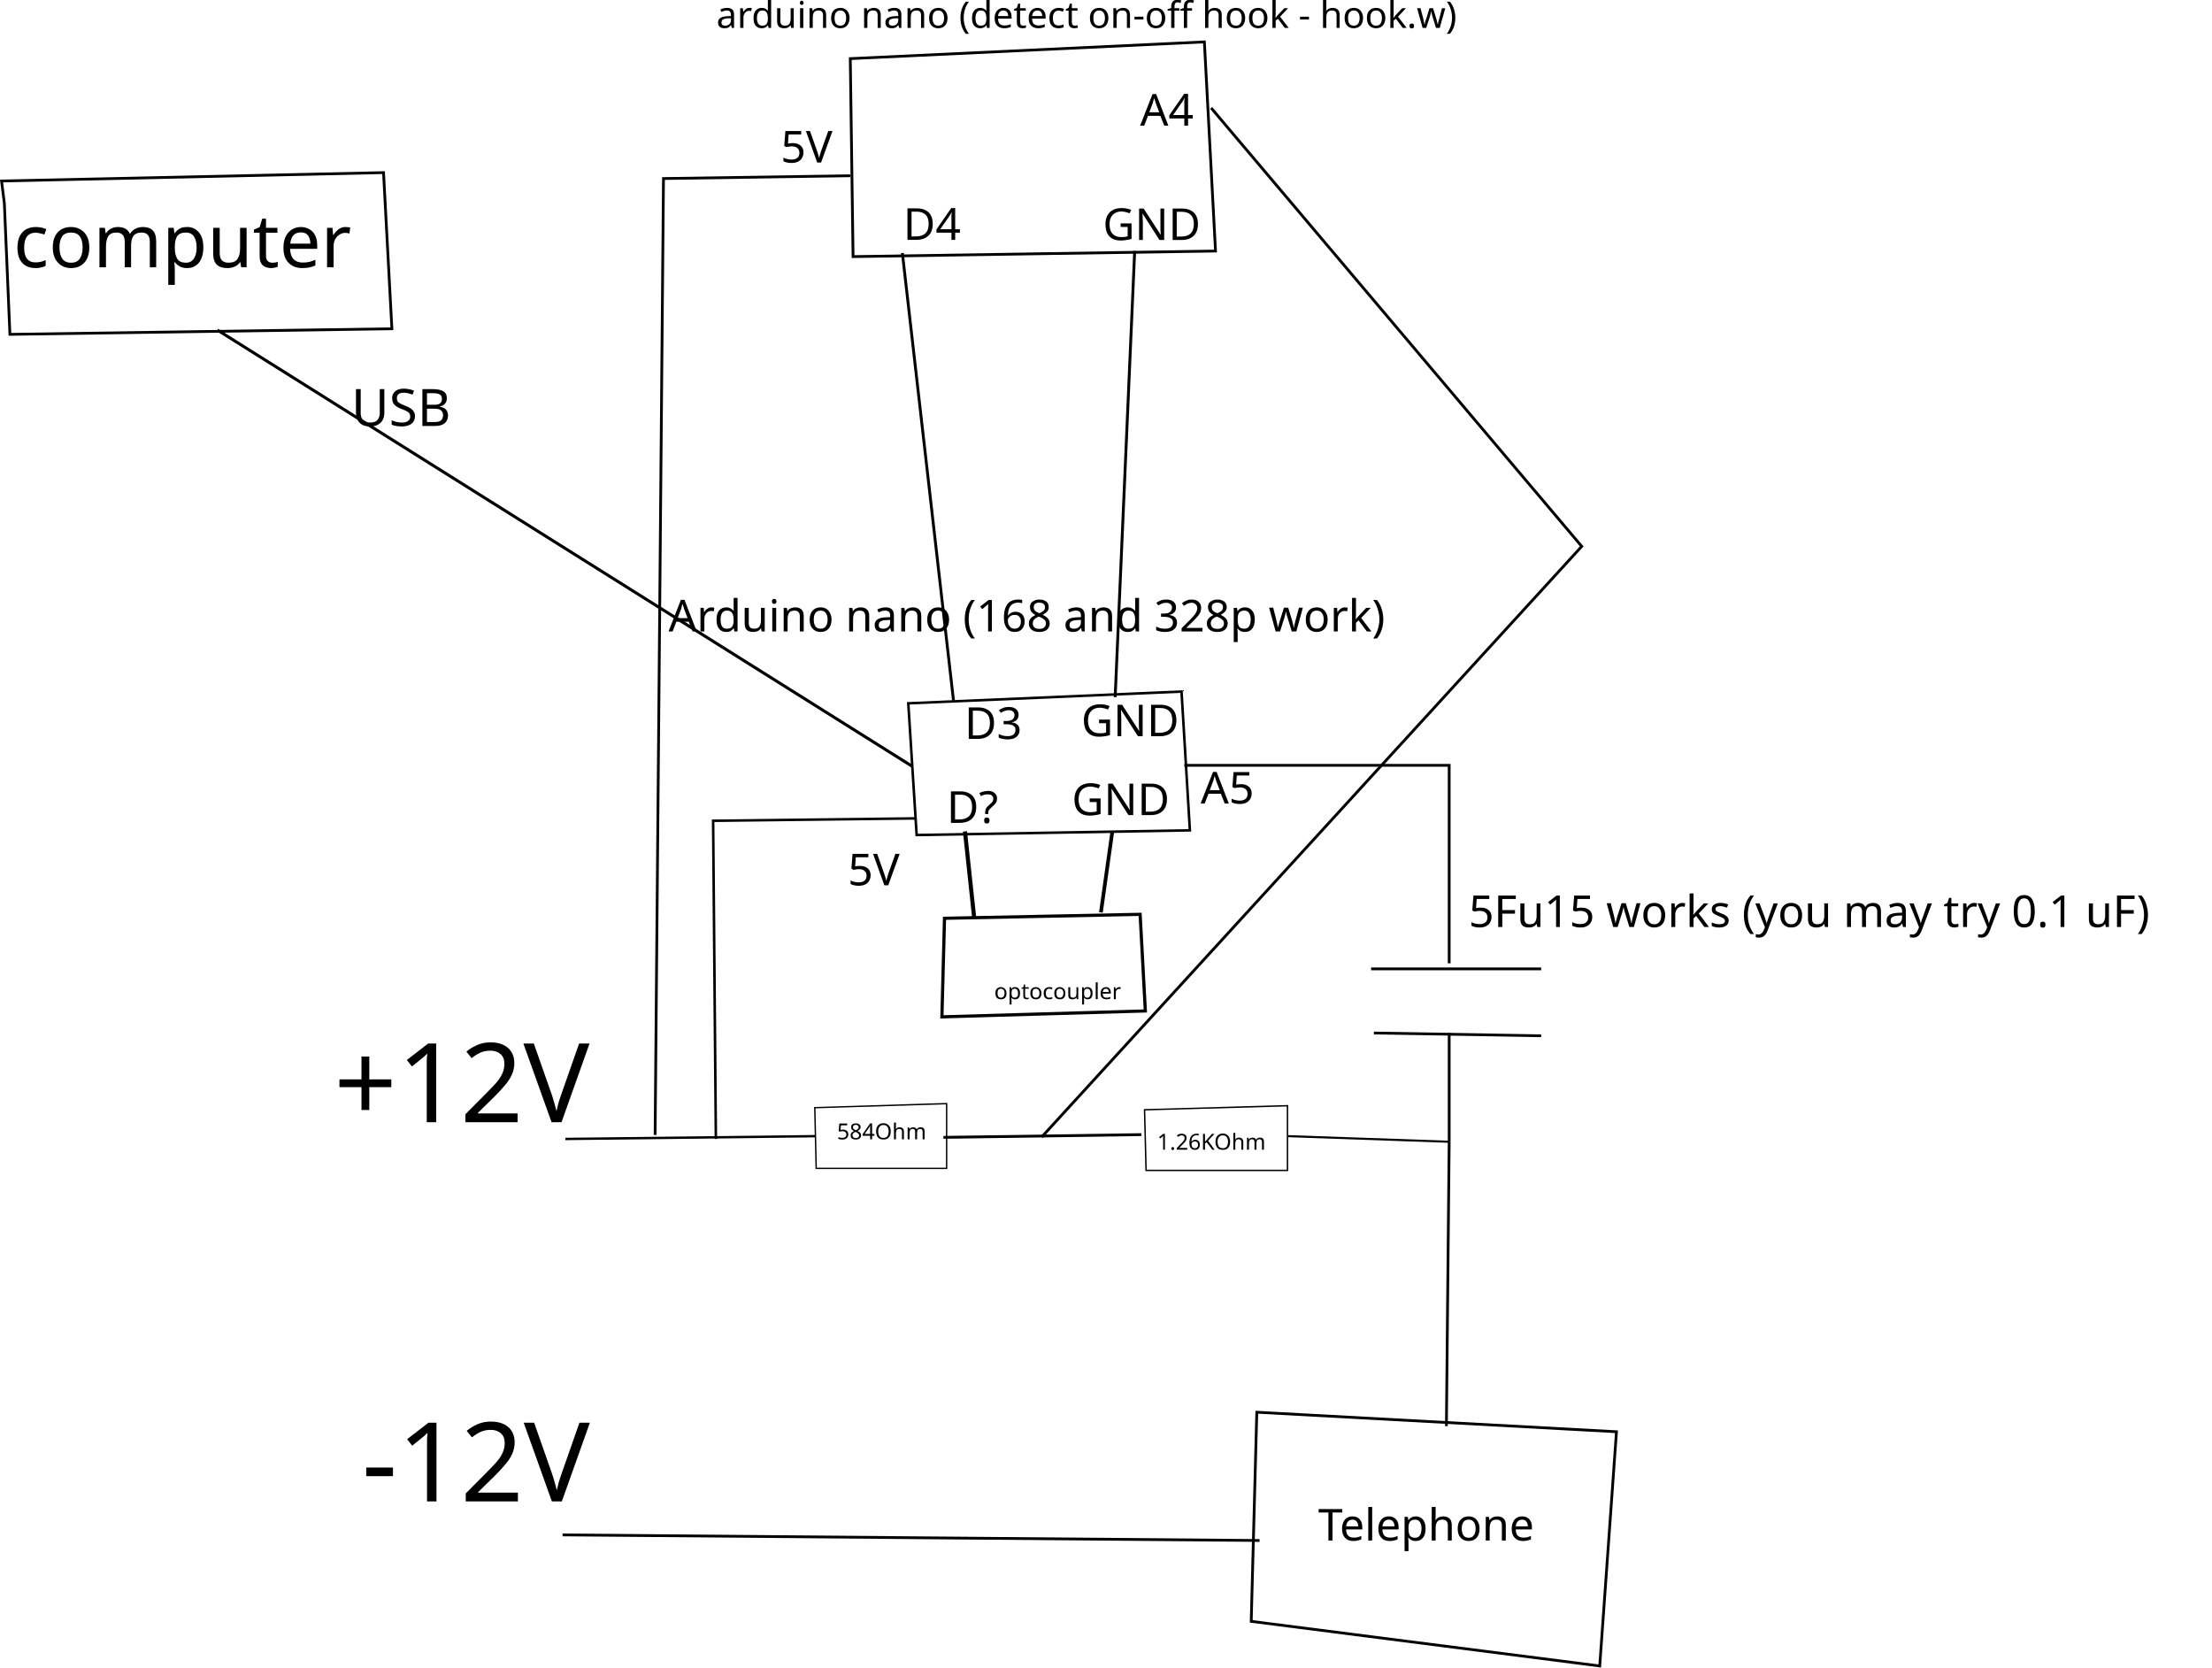
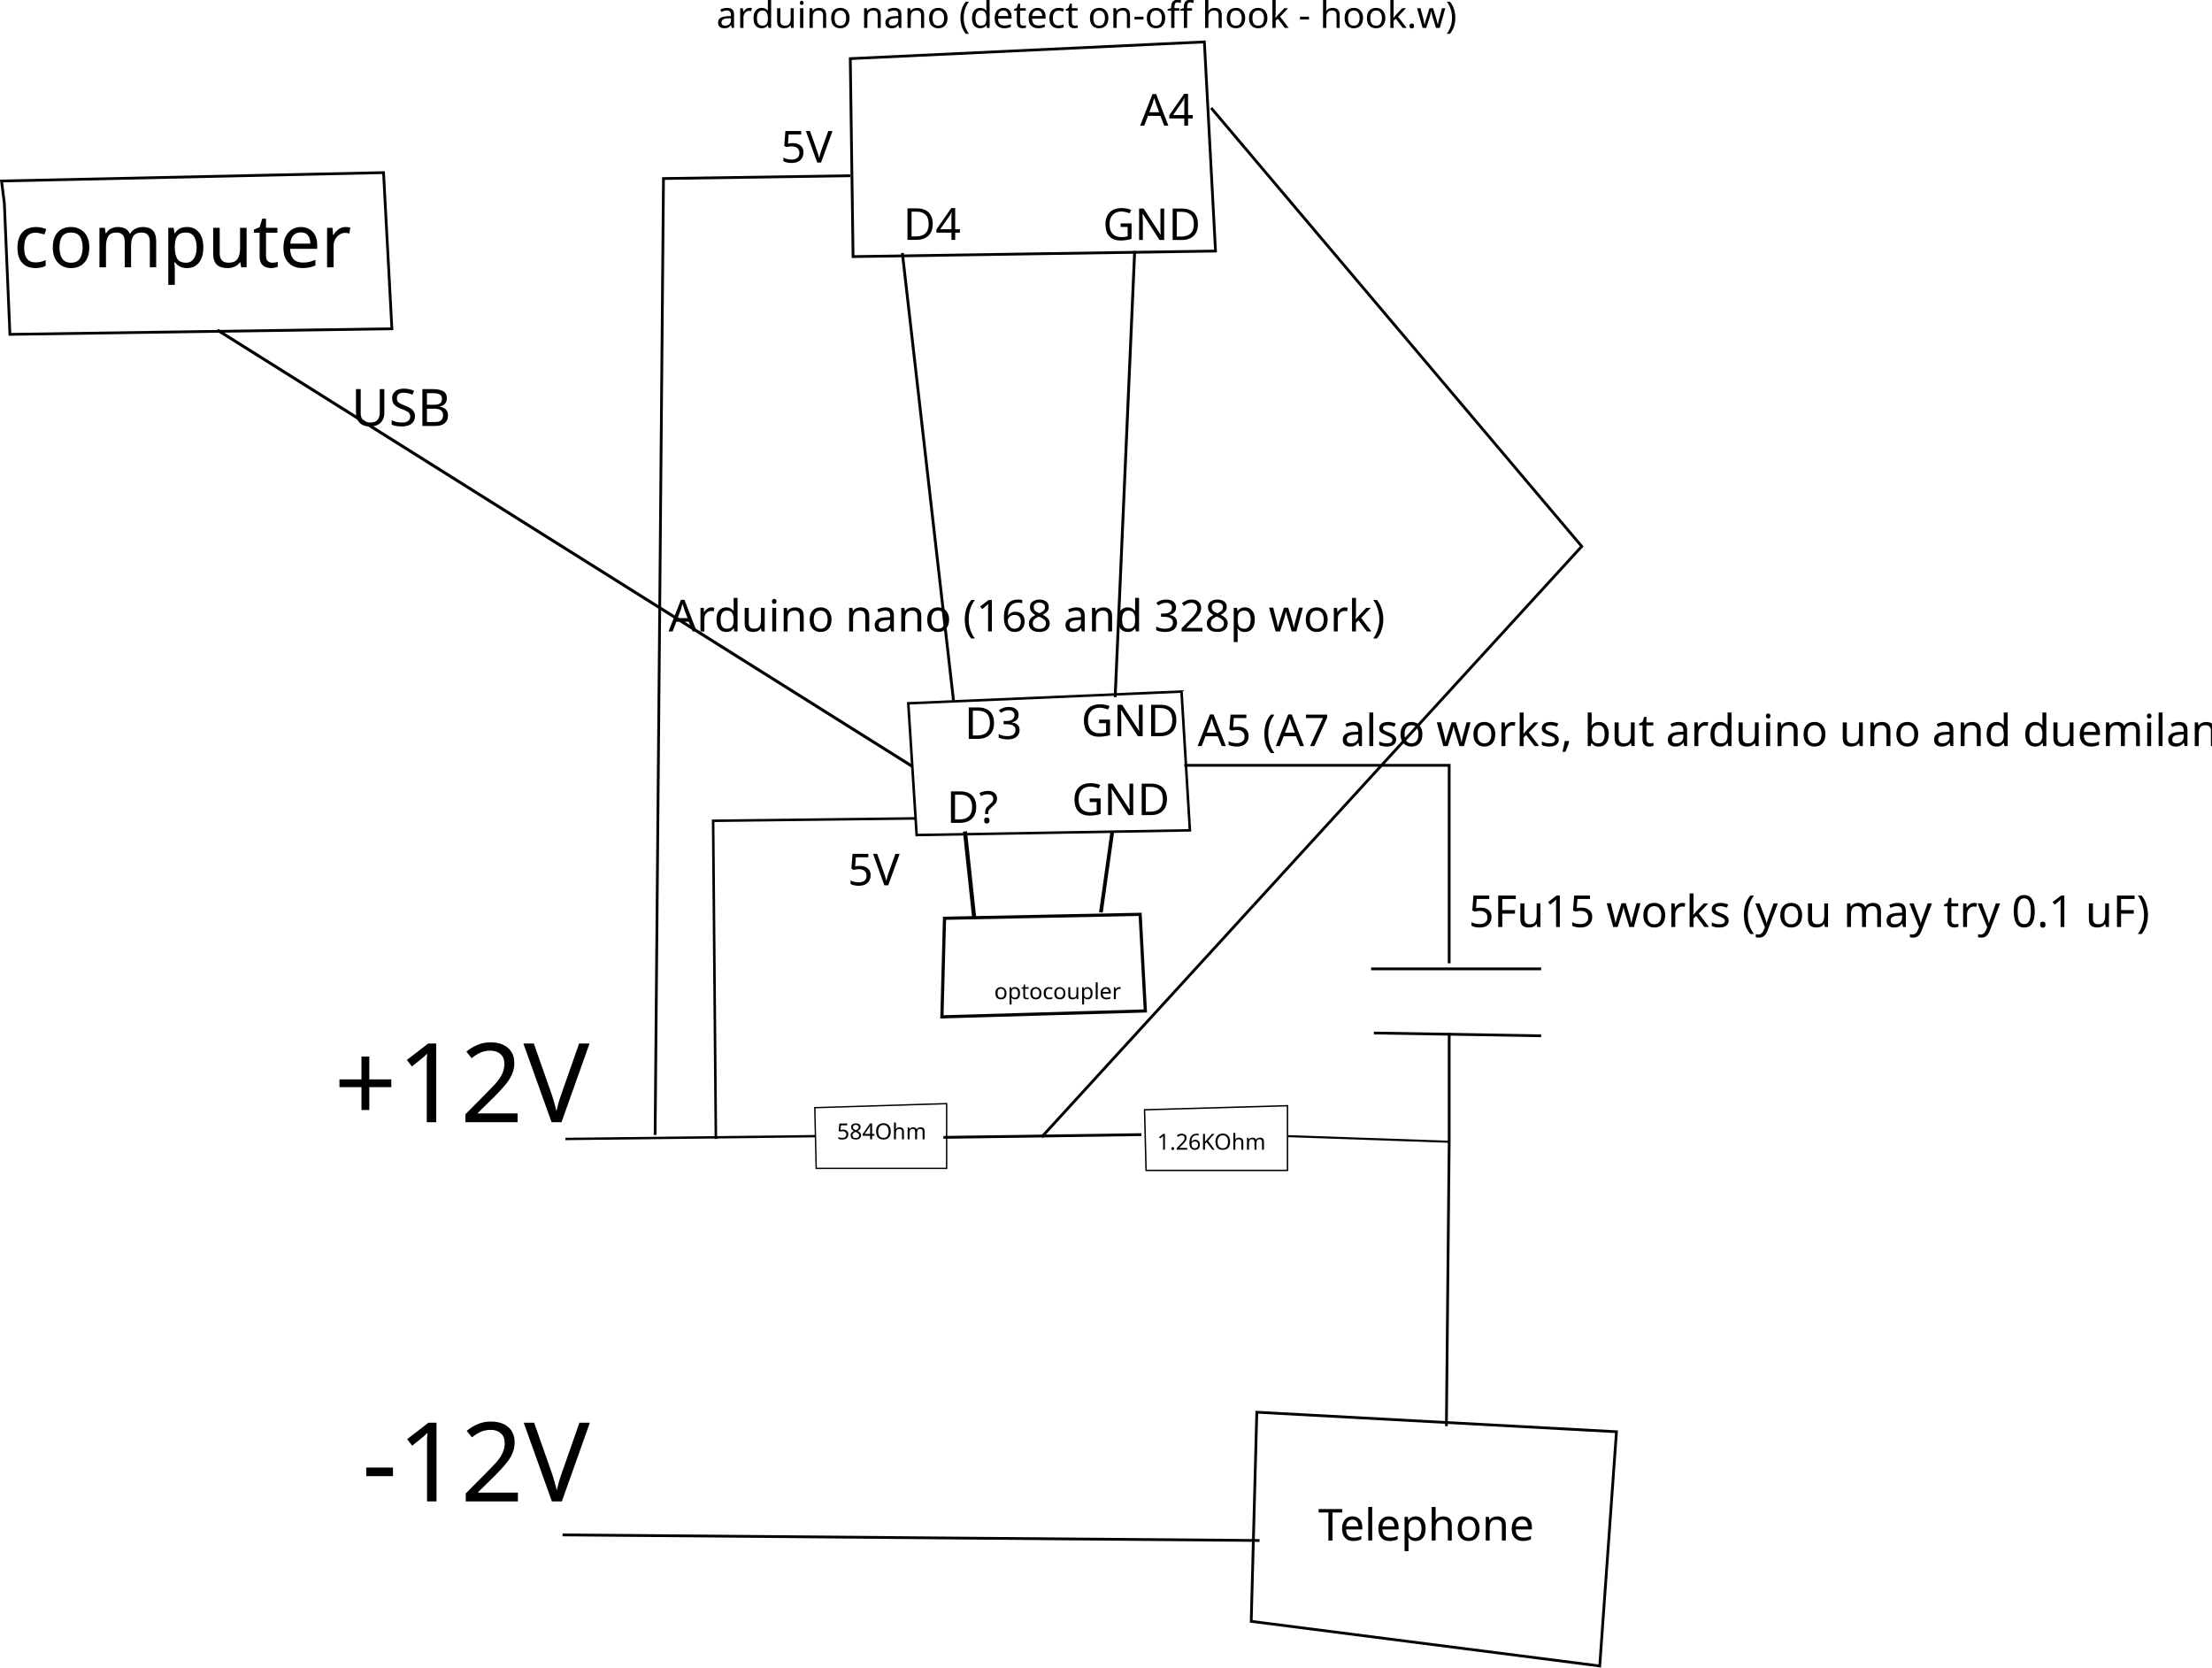
<svg xmlns="http://www.w3.org/2000/svg" width="212.044mm" height="159.835mm" viewBox="0 0 212.044 159.835" version="1.1" id="svg8">
  <defs id="defs2" />
  <g id="layer1" transform="translate(26.13165,-18.11201)">
    <path style="fill:none;stroke:#000000;stroke-width:0.265px;stroke-linecap:butt;stroke-linejoin:miter;stroke-opacity:1" d="m 112.788,127.551 -0.267,27.261" id="path3701" />
    <path style="fill:none;stroke:#000000;stroke-width:0.265px;stroke-linecap:butt;stroke-linejoin:miter;stroke-opacity:1" d="M 112.788,127.551 V 117.128" id="path3703" />
    <path style="fill:none;stroke:#000000;stroke-width:0.265px;stroke-linecap:butt;stroke-linejoin:miter;stroke-opacity:1" d="m 105.571,117.128 16.036,0.267" id="path3705" />
    <path style="fill:none;stroke:#000000;stroke-width:0.265px;stroke-linecap:butt;stroke-linejoin:miter;stroke-opacity:1" d="m 105.304,110.98 h 16.303" id="path3707" />
    <path style="fill:none;stroke:#000000;stroke-width:0.265px;stroke-linecap:butt;stroke-linejoin:miter;stroke-opacity:1" d="M 112.788,110.446 V 91.47 H 87.397" id="path3709" />
    <path style="fill:none;stroke:#000000;stroke-width:0.243px;stroke-linecap:butt;stroke-linejoin:miter;stroke-opacity:1" d="M 61.566,96.558 42.229,96.785 42.493,127.284" id="path3711" />
    <path style="fill:none;stroke:#000000;stroke-width:0.228px;stroke-linecap:butt;stroke-linejoin:miter;stroke-opacity:1" d="m 28.064,127.284 23.991,-0.268" id="path3764" />
    <path style="fill:none;stroke:#000000;stroke-width:0.198px;stroke-linecap:butt;stroke-linejoin:miter;stroke-opacity:1" d="m 97.349,127.014 15.437,0.539" id="path3766" />
    <path style="fill:none;stroke:#000000;stroke-width:0.136px;stroke-linecap:butt;stroke-linejoin:miter;stroke-opacity:1" d="m 83.586,124.486 0.146,5.812 h 13.556 v -3.229 -2.971 z" id="path3768" />
    <path style="fill:none;stroke:#000000;stroke-width:0.243px;stroke-linecap:butt;stroke-linejoin:miter;stroke-opacity:1" d="M 60.937,85.526 61.739,98.151 87.932,97.701 87.13,84.399 Z" id="path3774" />
    <text xml:space="preserve" style="font-style:normal;font-weight:normal;font-size:10.583px;line-height:1.25;font-family:sans-serif;letter-spacing:0px;word-spacing:0px;fill:#000000;fill-opacity:1;stroke:none;stroke-width:0.265" x="37.952" y="78.641" id="text3778">
      <tspan id="tspan3776" x="37.952" y="78.641" style="font-style:normal;font-variant:normal;font-weight:normal;font-stretch:normal;font-size:4.233px;font-family:sans-serif;-inkscape-font-specification:'sans-serif, Normal';font-variant-ligatures:normal;font-variant-caps:normal;font-variant-numeric:normal;font-feature-settings:normal;text-align:start;writing-mode:lr-tb;text-anchor:start;stroke-width:0.265">Arduino nano (168 and 328p work)</tspan>
    </text>
    <text xml:space="preserve" style="font-style:normal;font-weight:normal;font-size:10.583px;line-height:1.25;font-family:sans-serif;letter-spacing:0px;word-spacing:0px;fill:#000000;fill-opacity:1;stroke:none;stroke-width:0.265" x="5.88" y="125.68" id="text3790">
      <tspan id="tspan3788" x="5.88" y="125.68" style="stroke-width:0.265">+12V</tspan>
    </text>
    <path style="fill:none;stroke:#000000;stroke-width:0.265px;stroke-linecap:butt;stroke-linejoin:miter;stroke-opacity:1" d="m 94.346,153.476 34.478,1.871 -1.604,22.451 -33.409,-4.276 z" id="path3792" />
    <text xml:space="preserve" style="font-style:normal;font-weight:normal;font-size:10.583px;line-height:1.25;font-family:sans-serif;letter-spacing:0px;word-spacing:0px;fill:#000000;fill-opacity:1;stroke:none;stroke-width:0.265" x="100.226" y="165.771" id="text3796">
      <tspan id="tspan3794" x="100.226" y="165.771" style="font-style:normal;font-variant:normal;font-weight:normal;font-stretch:normal;font-size:4.233px;font-family:sans-serif;-inkscape-font-specification:'sans-serif, Normal';font-variant-ligatures:normal;font-variant-caps:normal;font-variant-numeric:normal;font-feature-settings:normal;text-align:start;writing-mode:lr-tb;text-anchor:start;stroke-width:0.265">Telephone</tspan>
    </text>
    <path style="fill:none;stroke:#000000;stroke-width:0.265px;stroke-linecap:butt;stroke-linejoin:miter;stroke-opacity:1" d="M 94.613,165.771 27.796,165.236" id="path3798" />
    <text xml:space="preserve" style="font-style:normal;font-weight:normal;font-size:10.583px;line-height:1.25;font-family:sans-serif;letter-spacing:0px;word-spacing:0px;fill:#000000;fill-opacity:1;stroke:none;stroke-width:0.265" x="8.553" y="162.029" id="text3802">
      <tspan id="tspan3800" x="8.553" y="162.029" style="stroke-width:0.265">-12V</tspan>
    </text>
    <text xml:space="preserve" style="font-style:normal;font-weight:normal;font-size:10.583px;line-height:1.25;font-family:sans-serif;letter-spacing:0px;word-spacing:0px;fill:#000000;fill-opacity:1;stroke:none;stroke-width:0.265" x="114.659" y="106.971" id="text3806">
      <tspan x="114.659" y="106.971" style="font-style:normal;font-variant:normal;font-weight:normal;font-stretch:normal;font-size:4.233px;font-family:sans-serif;-inkscape-font-specification:'sans-serif, Normal';font-variant-ligatures:normal;font-variant-caps:normal;font-variant-numeric:normal;font-feature-settings:normal;text-align:start;writing-mode:lr-tb;text-anchor:start;stroke-width:0.265" id="tspan3812">5Fu15 works (you may try 0.1 uF)</tspan>
    </text>
    <path style="fill:none;stroke:#000000;stroke-width:0.275px;stroke-linecap:butt;stroke-linejoin:miter;stroke-opacity:1" d="M 80.768,84.936 82.639,42.174" id="path35" />
    <path style="fill:none;stroke:#000000;stroke-width:0.274px;stroke-linecap:butt;stroke-linejoin:miter;stroke-opacity:1" d="M 65.272,85.259 60.37,42.36" id="path37" />
    <path style="fill:none;stroke:#000000;stroke-width:0.265px;stroke-linecap:butt;stroke-linejoin:miter;stroke-opacity:1" d="M 55.377,23.732 55.644,42.708 90.389,42.174 89.32,22.129 Z" id="path41" />
    <path style="fill:none;stroke:#000000;stroke-width:0.265px;stroke-linecap:butt;stroke-linejoin:miter;stroke-opacity:1" d="M 36.668,126.898 37.47,35.225 55.377,34.958" id="path43" />
    <text xml:space="preserve" style="font-style:normal;font-weight:normal;font-size:10.583px;line-height:1.25;font-family:sans-serif;letter-spacing:0px;word-spacing:0px;fill:#000000;fill-opacity:1;stroke:none;stroke-width:0.265" x="42.548" y="20.792" id="text47">
      <tspan id="tspan45" x="42.548" y="20.792" style="font-size:3.528px;stroke-width:0.265">arduino nano (detect on-off hook - hook.w)</tspan>
    </text>
    <path style="fill:none;stroke:#000000;stroke-width:0.287px;stroke-linecap:butt;stroke-linejoin:miter;stroke-opacity:1" d="M 61.308,91.562 -5.289,49.748" id="path53" />
    <path style="fill:none;stroke:#000000;stroke-width:0.265px;stroke-linecap:butt;stroke-linejoin:miter;stroke-opacity:1" d="m -25.715,37.598 0.535,12.562 36.616,-0.535 -0.802,-14.967 -36.616,0.802 z" id="path55" />
    <text xml:space="preserve" style="font-style:normal;font-weight:normal;font-size:10.583px;line-height:1.25;font-family:sans-serif;letter-spacing:0px;word-spacing:0px;fill:#000000;fill-opacity:1;stroke:none;stroke-width:0.265" x="-24.848" y="43.732" id="text59">
      <tspan id="tspan57" x="-24.848" y="43.732" style="font-size:7.056px;stroke-width:0.265">computer</tspan>
    </text>
    <text xml:space="preserve" style="font-style:normal;font-weight:normal;font-size:10.583px;line-height:1.25;font-family:sans-serif;letter-spacing:0px;word-spacing:0px;fill:#000000;fill-opacity:1;stroke:none;stroke-width:0.265" x="7.554" y="58.939" id="text63">
      <tspan id="tspan61" x="7.554" y="58.939" style="font-size:4.939px;stroke-width:0.265">USB</tspan>
    </text>
    <text xml:space="preserve" style="font-style:normal;font-weight:normal;font-size:10.583px;line-height:1.25;font-family:sans-serif;letter-spacing:0px;word-spacing:0px;fill:#000000;fill-opacity:1;stroke:none;stroke-width:0.265" x="66.327" y="88.938" id="text67">
      <tspan id="tspan65" x="66.327" y="88.938" style="font-size:4.233px;stroke-width:0.265">D3</tspan>
    </text>
    <text xml:space="preserve" style="font-style:normal;font-weight:normal;font-size:10.583px;line-height:1.25;font-family:sans-serif;letter-spacing:0px;word-spacing:0px;fill:#000000;fill-opacity:1;stroke:none;stroke-width:0.265" x="60.455" y="41.105" id="text71">
      <tspan id="tspan69" x="60.455" y="41.105" style="font-size:4.233px;stroke-width:0.265">D4</tspan>
    </text>
    <text xml:space="preserve" style="font-style:normal;font-weight:normal;font-size:10.583px;line-height:1.25;font-family:sans-serif;letter-spacing:0px;word-spacing:0px;fill:#000000;fill-opacity:1;stroke:none;stroke-width:0.265" x="55.142" y="102.966" id="text93">
      <tspan id="tspan91" x="55.142" y="102.966" style="font-size:4.233px;stroke-width:0.265">5V</tspan>
    </text>
    <text xml:space="preserve" style="font-style:normal;font-weight:normal;font-size:10.583px;line-height:1.25;font-family:sans-serif;letter-spacing:0px;word-spacing:0px;fill:#000000;fill-opacity:1;stroke:none;stroke-width:0.265" x="48.704" y="33.689" id="text93-7">
      <tspan id="tspan91-5" x="48.704" y="33.689" style="font-size:4.233px;stroke-width:0.265">5V</tspan>
    </text>
    <path style="fill:none;stroke:#000000;stroke-width:0.131px;stroke-linecap:butt;stroke-linejoin:miter;stroke-opacity:1" d="m 51.975,124.284 0.134,5.817 h 12.503 v -3.232 -2.973 z" id="path3768-3" />
    <path style="fill:none;stroke:#000000;stroke-width:0.271px;stroke-linecap:butt;stroke-linejoin:miter;stroke-opacity:1" d="M 64.305,127.13 83.284,126.868" id="path128" />
    <path style="fill:none;stroke:#000000;stroke-width:0.27px;stroke-linecap:butt;stroke-linejoin:miter;stroke-opacity:1" d="M 73.717,127.107 125.494,70.483 89.968,28.459" id="path130" />
    <text xml:space="preserve" style="font-style:normal;font-weight:normal;font-size:10.583px;line-height:1.25;font-family:sans-serif;letter-spacing:0px;word-spacing:0px;fill:#000000;fill-opacity:1;stroke:none;stroke-width:0.265" x="79.573" y="41.119" id="text134">
      <tspan id="tspan132" x="79.573" y="41.119" style="font-size:4.233px;stroke-width:0.265">GND</tspan>
    </text>
    <text xml:space="preserve" style="font-style:normal;font-weight:normal;font-size:10.583px;line-height:1.25;font-family:sans-serif;letter-spacing:0px;word-spacing:0px;fill:#000000;fill-opacity:1;stroke:none;stroke-width:0.265" x="77.509" y="88.68" id="text134-5">
      <tspan id="tspan132-6" x="77.509" y="88.68" style="font-size:4.233px;stroke-width:0.265">GND</tspan>
    </text>
    <text xml:space="preserve" style="font-style:normal;font-weight:normal;font-size:10.583px;line-height:1.25;font-family:sans-serif;letter-spacing:0px;word-spacing:0px;fill:#000000;fill-opacity:1;stroke:none;stroke-width:0.265" x="83.164" y="30.158" id="text156">
      <tspan id="tspan154" x="83.164" y="30.158" style="font-size:4.233px;stroke-width:0.265">A4</tspan>
    </text>
    <path style="fill:none;stroke:#000000;stroke-width:0.304px;stroke-linecap:butt;stroke-linejoin:miter;stroke-opacity:1" d="m 64.41,106.131 -0.25,9.449 19.502,-0.567 -0.5,-9.26 z" id="path170" />
    <text xml:space="preserve" style="font-style:normal;font-weight:normal;font-size:10.583px;line-height:1.25;font-family:sans-serif;letter-spacing:0px;word-spacing:0px;fill:#000000;fill-opacity:1;stroke:none;stroke-width:0.265" x="69.178" y="113.88" id="text174">
      <tspan id="tspan172" x="69.178" y="113.88" style="font-size:2.117px;stroke-width:0.265">optocoupler</tspan>
    </text>
    <text xml:space="preserve" style="font-style:normal;font-weight:normal;font-size:10.583px;line-height:1.25;font-family:sans-serif;letter-spacing:0px;word-spacing:0px;fill:#000000;fill-opacity:1;stroke:none;stroke-width:0.265" x="76.607" y="96.24" id="text134-5-2">
      <tspan id="tspan132-6-9" x="76.607" y="96.24" style="font-size:4.233px;stroke-width:0.265">GND</tspan>
    </text>
    <path style="fill:none;stroke:#000000;stroke-width:0.391px;stroke-linecap:butt;stroke-linejoin:miter;stroke-opacity:1" d="m 66.371,97.805 0.889,8.337" id="path216" />
    <path style="fill:none;stroke:#000000;stroke-width:0.355px;stroke-linecap:butt;stroke-linejoin:miter;stroke-opacity:1" d="m 80.497,97.811 -1.093,7.758" id="path218" />
    <text xml:space="preserve" style="font-style:normal;font-weight:normal;font-size:2.117px;line-height:1.25;font-family:sans-serif;letter-spacing:0px;word-spacing:0px;fill:#000000;fill-opacity:1;stroke:none;stroke-width:0.265" x="54.094" y="127.324" id="text222">
      <tspan id="tspan220" x="54.094" y="127.324" style="font-size:2.117px;stroke-width:0.265">584Ohm</tspan>
    </text>
    <text xml:space="preserve" style="font-style:normal;font-weight:normal;font-size:2.117px;line-height:1.25;font-family:sans-serif;letter-spacing:0px;word-spacing:0px;fill:#000000;fill-opacity:1;stroke:none;stroke-width:0.265" x="84.791" y="128.314" id="text226">
      <tspan id="tspan224" x="84.791" y="128.314" style="font-size:2.117px;stroke-width:0.265">1.26KOhm</tspan>
    </text>
    <text xml:space="preserve" style="font-style:normal;font-weight:normal;font-size:4.233px;line-height:1.25;font-family:sans-serif;letter-spacing:0px;word-spacing:0px;fill:#000000;fill-opacity:1;stroke:none;stroke-width:0.265" x="64.62" y="96.984" id="text75">
      <tspan id="tspan73" x="64.62" y="96.984" style="font-size:4.233px;stroke-width:0.265">D?</tspan>
    </text>
-     <text xml:space="preserve" style="font-style:normal;font-weight:normal;font-size:4.233px;line-height:1.25;font-family:sans-serif;letter-spacing:0px;word-spacing:0px;fill:#000000;fill-opacity:1;stroke:none;stroke-width:0.265" x="88.962" y="95.132" id="text79">
-       <tspan id="tspan77" x="88.962" y="95.132" style="font-size:4.233px;stroke-width:0.265">A5</tspan>
+     <text xml:space="preserve" style="font-style:normal;font-weight:normal;font-size:4.233px;line-height:1.25;font-family:sans-serif;letter-spacing:0px;word-spacing:0px;fill:#000000;fill-opacity:1;stroke:none;stroke-width:0.265" x="88.673" y="89.624" id="text37">
+       <tspan x="88.673" y="89.624" style="font-size:4.233px;stroke-width:0.265" id="tspan39">A5 (A7 also works, but arduino uno and duemilanove do not bring it to a pin)</tspan>
    </text>
  </g>
</svg>
